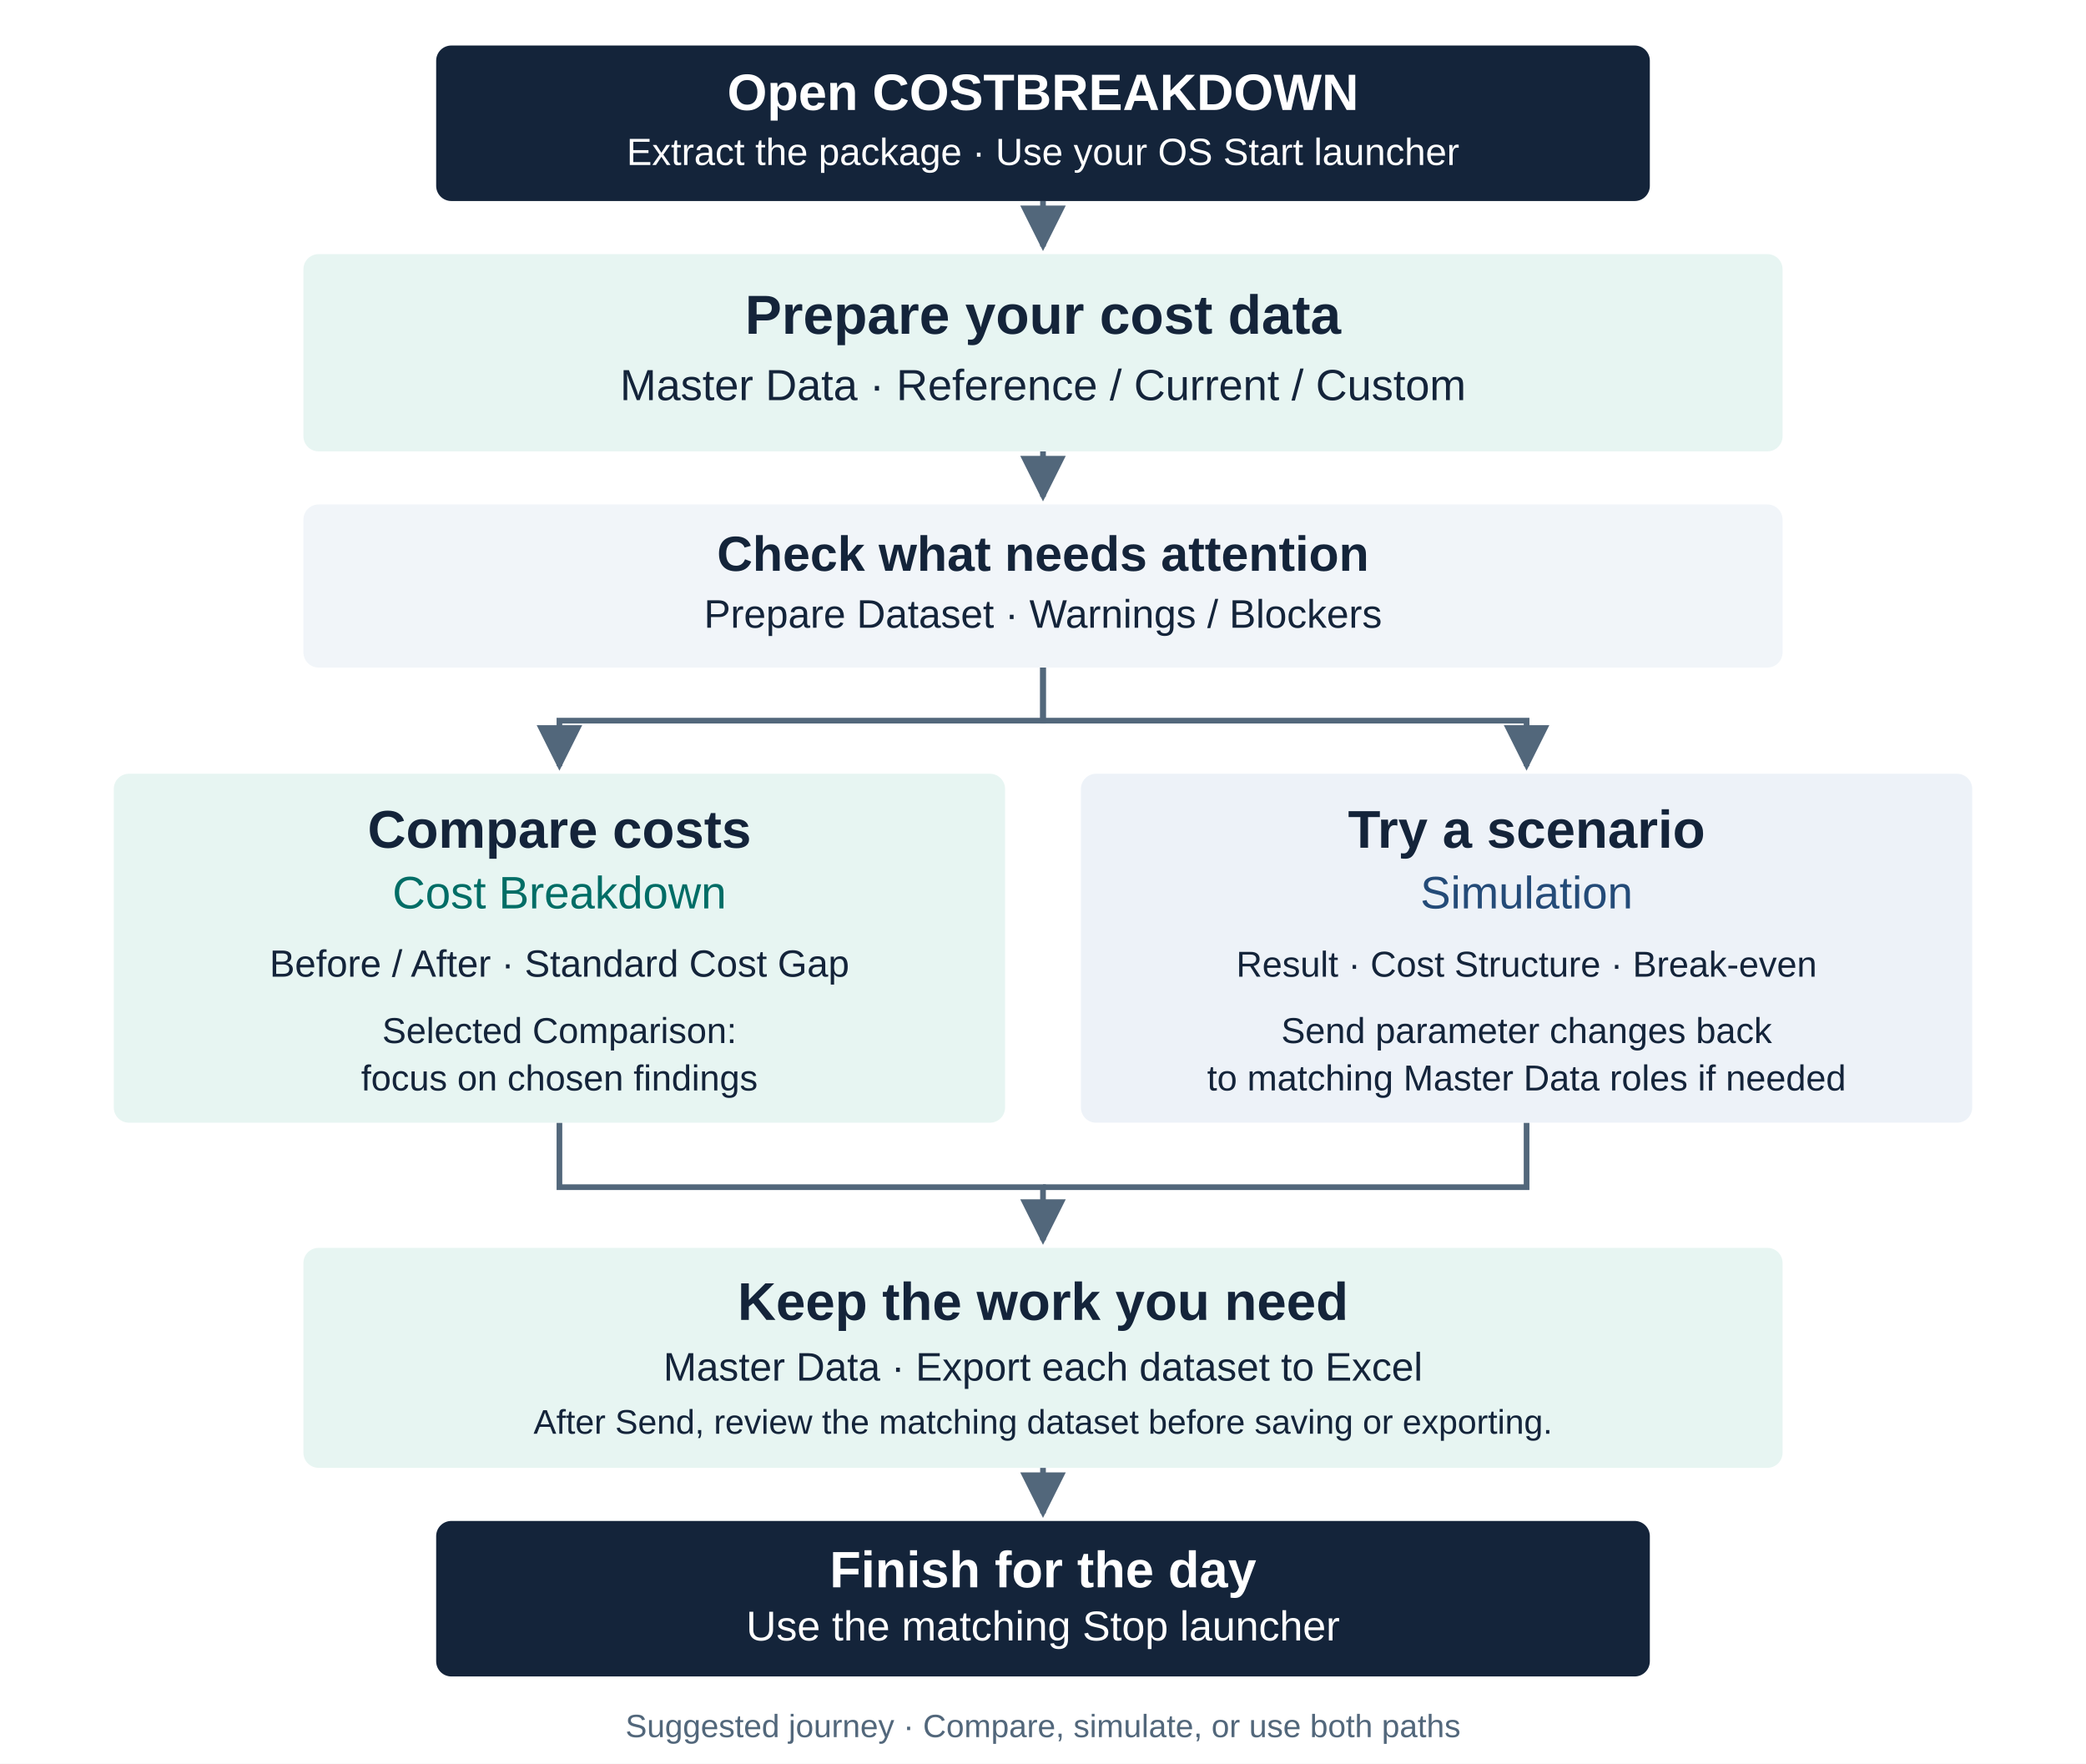
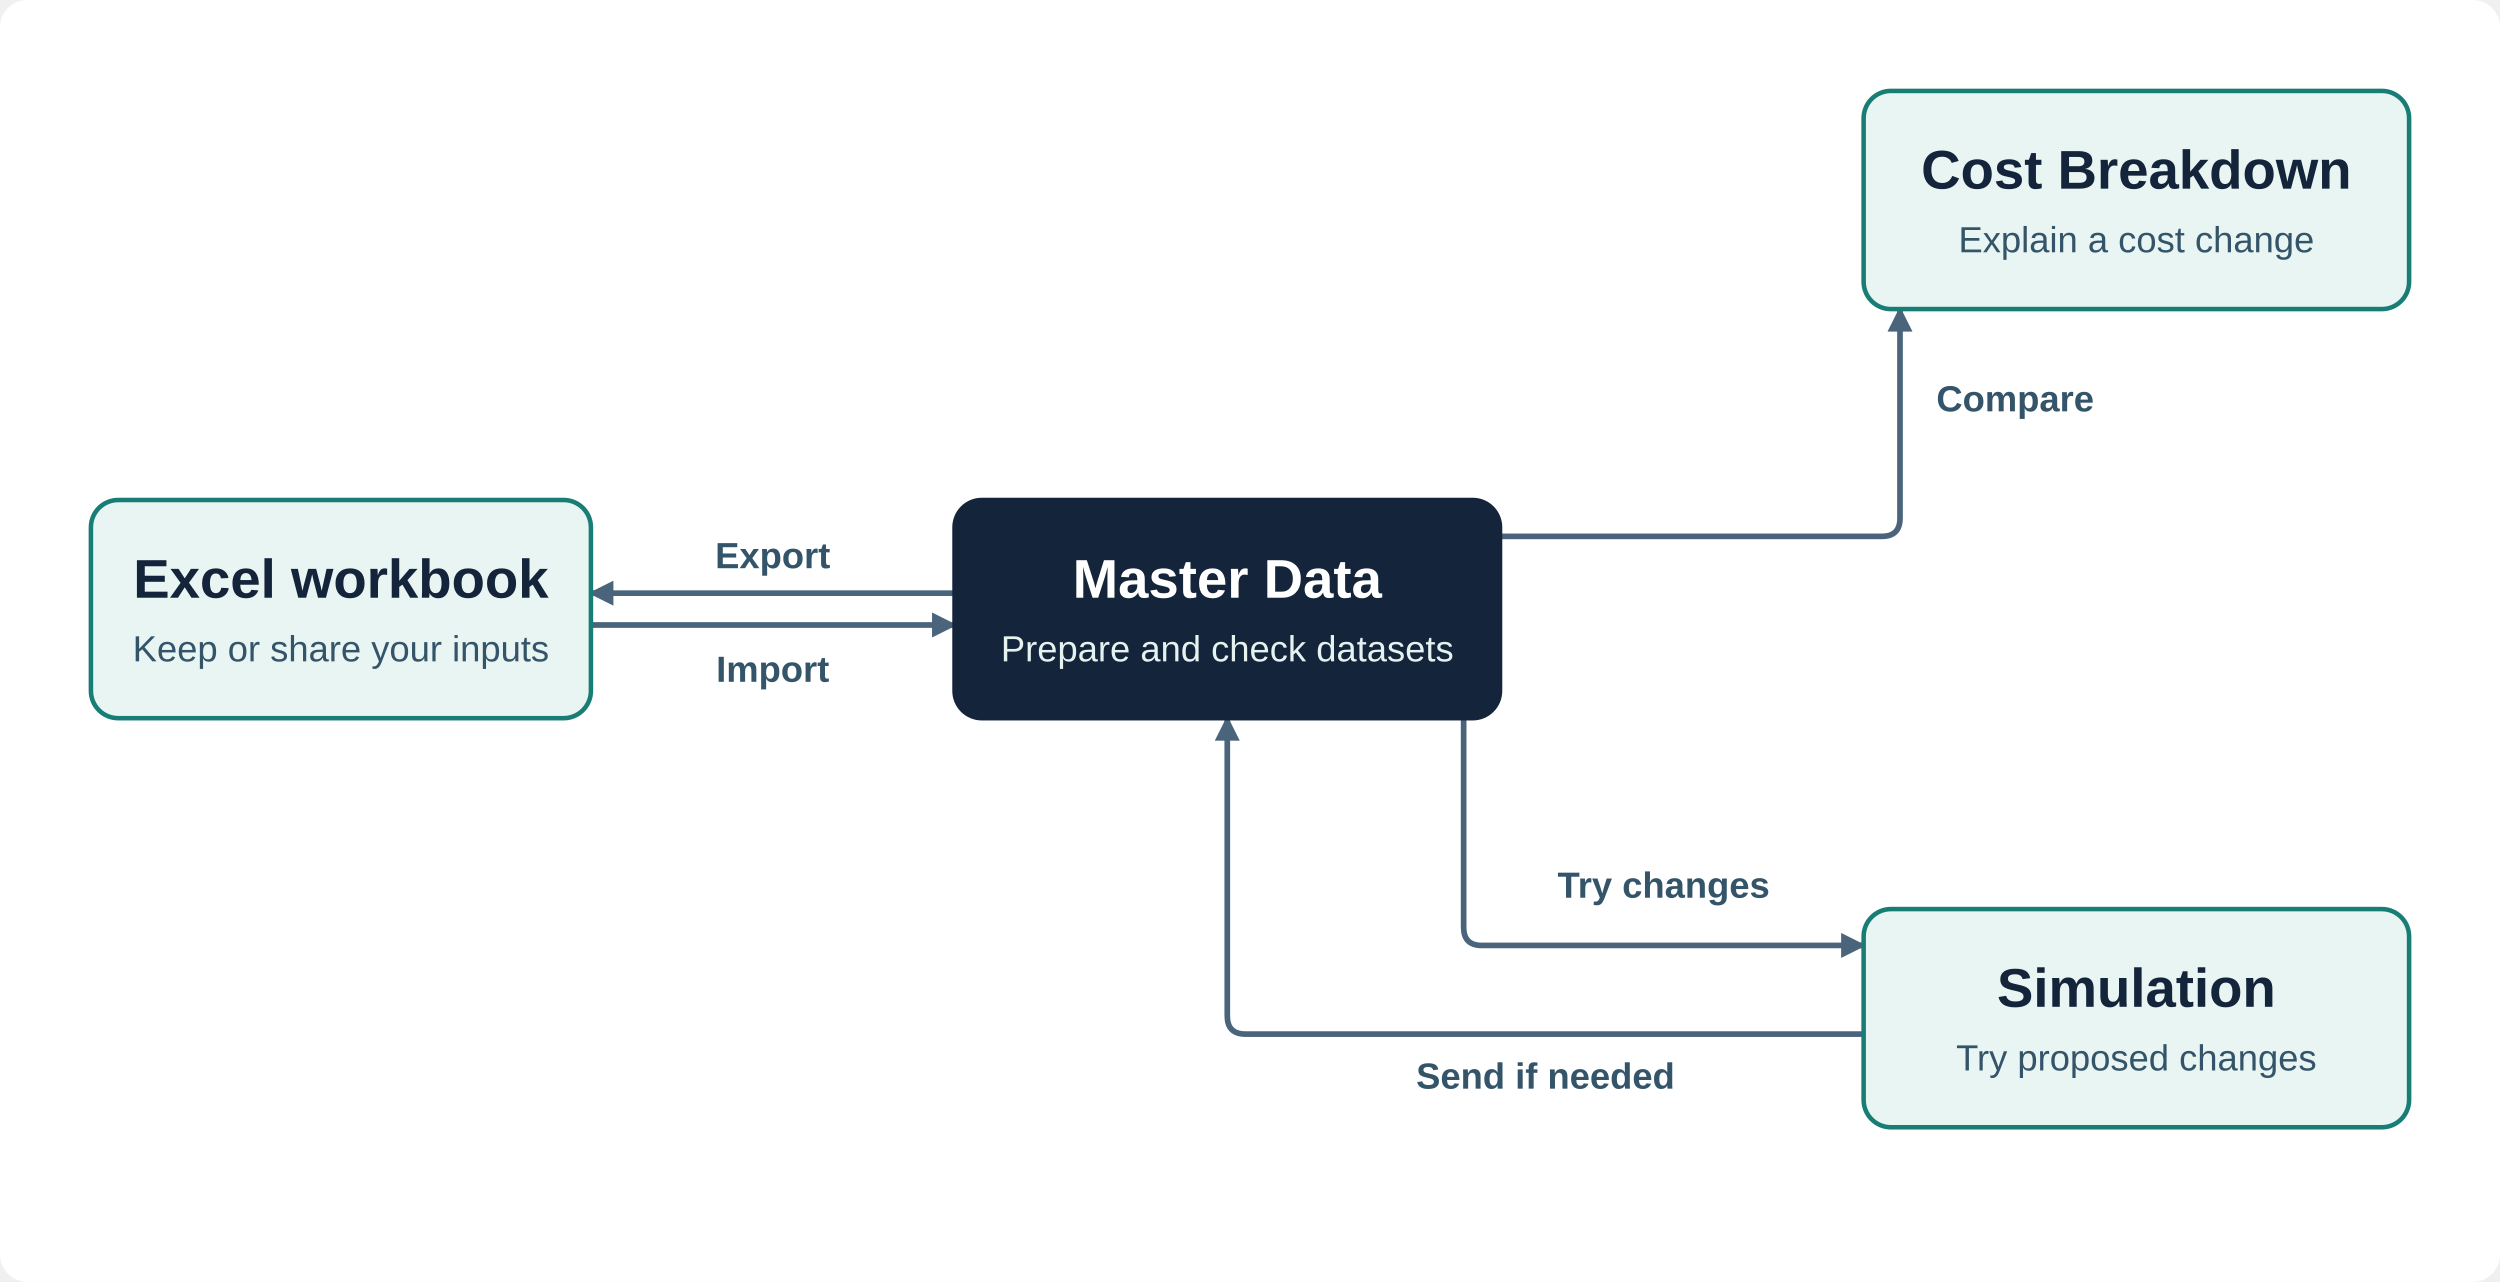
- <svg xmlns="http://www.w3.org/2000/svg" width="1100" height="930" viewBox="0 0 1100 930" role="img" aria-labelledby="title desc">
+ <svg xmlns="http://www.w3.org/2000/svg" viewBox="0 0 1100 564" width="1100" height="564" role="img" aria-labelledby="title description" font-family="Segoe UI, Arial, sans-serif">
  <defs>
-     <marker id="arrow" viewBox="0 0 10 10" refX="9" refY="5" markerWidth="8" markerHeight="8" orient="auto-start-reverse">
-       <path d="M0 0 L10 5 L0 10 Z" fill="#52677b" />
+     <marker id="arrow" viewBox="0 0 10 10" refX="9" refY="5" markerWidth="11" markerHeight="11" markerUnits="userSpaceOnUse" orient="auto-start-reverse">
+       <path d="M 0 0 L 10 5 L 0 10 Z" fill="#49647b" />
    </marker>
  </defs>
-   <rect width="1100" height="930" fill="#ffffff" />
-   <g fill="none" stroke="#52677b" stroke-width="3" marker-end="url(#arrow)">
-     <path d="M550 106 V130" />
-     <path d="M550 238 V262" />
-     <path d="M550 352 V380 H295 V404" />
-     <path d="M550 352 V380 H805 V404" />
-     <path d="M295 592 V626 H550 V654" />
-     <path d="M805 592 V626 H550" marker-end="none" />
-     <path d="M550 774 V798" />
-   </g>
-   <g font-family="Segoe UI,Arial,sans-serif" text-anchor="middle" fill="#14243a">
-     <rect x="230" y="24" width="640" height="82" rx="8" fill="#14243a" />
-     <text x="550" y="58" font-size="27" font-weight="700" fill="#ffffff">Open COSTBREAKDOWN</text>
-     <text x="550" y="87" font-size="20" fill="#ffffff">Extract the package · Use your OS Start launcher</text>
-     <rect x="160" y="134" width="780" height="104" rx="8" fill="#e7f5f2" />
-     <text x="550" y="176" font-size="29" font-weight="700">Prepare your cost data</text>
-     <text x="550" y="211" font-size="23">Master Data · Reference / Current / Custom</text>
-     <rect x="160" y="266" width="780" height="86" rx="8" fill="#f1f5f9" />
-     <text x="550" y="301" font-size="26" font-weight="700">Check what needs attention</text>
-     <text x="550" y="331" font-size="21">Prepare Dataset · Warnings / Blockers</text>
-     <rect x="60" y="408" width="470" height="184" rx="8" fill="#e7f5f2" />
-     <text x="295" y="447" font-size="28" font-weight="700">Compare costs</text>
-     <text x="295" y="479" font-size="24" fill="#006d66">Cost Breakdown</text>
-     <text x="295" y="515" font-size="20">Before / After · Standard Cost Gap</text>
-     <text x="295" y="550" font-size="19">Selected Comparison:</text>
-     <text x="295" y="575" font-size="19">focus on chosen findings</text>
-     <rect x="570" y="408" width="470" height="184" rx="8" fill="#edf2f8" />
-     <text x="805" y="447" font-size="28" font-weight="700">Try a scenario</text>
-     <text x="805" y="479" font-size="24" fill="#244b78">Simulation</text>
-     <text x="805" y="515" font-size="19">Result · Cost Structure · Break-even</text>
-     <text x="805" y="550" font-size="19">Send parameter changes back</text>
-     <text x="805" y="575" font-size="19">to matching Master Data roles if needed</text>
-     <rect x="160" y="658" width="780" height="116" rx="8" fill="#e7f5f2" />
-     <text x="550" y="696" font-size="28" font-weight="700">Keep the work you need</text>
-     <text x="550" y="728" font-size="21">Master Data · Export each dataset to Excel</text>
-     <text x="550" y="756" font-size="18">After Send, review the matching dataset before saving or exporting.</text>
-     <rect x="230" y="802" width="640" height="82" rx="8" fill="#14243a" />
-     <text x="550" y="837" font-size="27" font-weight="700" fill="#ffffff">Finish for the day</text>
-     <text x="550" y="865" font-size="22" fill="#ffffff">Use the matching Stop launcher</text>
-     <text x="550" y="916" font-size="17" fill="#52677b">Suggested journey · Compare, simulate, or use both paths</text>
-   </g>
+   <rect width="1100" height="564" fill="#ffffff" rx="12" />
+   <path d="M 260 275 L 420 275" fill="none" stroke="#49647b" stroke-width="2.5" stroke-linecap="round" stroke-linejoin="round" marker-end="url(#arrow)" />
+   <path d="M 420 261 L 260 261" fill="none" stroke="#49647b" stroke-width="2.5" stroke-linecap="round" stroke-linejoin="round" marker-end="url(#arrow)" />
+   <path d="M 660 236 L 828 236 Q 836 236 836 228 L 836 136" fill="none" stroke="#49647b" stroke-width="2.5" stroke-linecap="round" stroke-linejoin="round" marker-end="url(#arrow)" />
+   <path d="M 644 316 L 644 408 Q 644 416 652 416 L 820 416" fill="none" stroke="#49647b" stroke-width="2.5" stroke-linecap="round" stroke-linejoin="round" marker-end="url(#arrow)" />
+   <path d="M 820 455 L 548 455 Q 540 455 540 447 L 540 316" fill="none" stroke="#49647b" stroke-width="2.5" stroke-linecap="round" stroke-linejoin="round" marker-end="url(#arrow)" />
+   <rect x="40.0" y="220.0" width="220.0" height="96.0" rx="12" fill="#e8f5f2" stroke="#187d75" stroke-width="2" />
+   <text x="150.0" y="263.0" font-size="24" fill="#14243a" font-weight="600" text-anchor="middle">Excel workbook</text>
+   <text x="150.0" y="291.0" font-size="16" fill="#345469" font-weight="400" text-anchor="middle">Keep or share your inputs</text>
+   <rect x="420.0" y="220.0" width="240.0" height="96.0" rx="12" fill="#14243a" stroke="#14243a" stroke-width="2" />
+   <text x="540.0" y="263.0" font-size="24" fill="#ffffff" font-weight="600" text-anchor="middle">Master Data</text>
+   <text x="540.0" y="291.0" font-size="16" fill="#e5f2f0" font-weight="400" text-anchor="middle">Prepare and check datasets</text>
+   <rect x="820.0" y="40.0" width="240.0" height="96.0" rx="12" fill="#e8f5f2" stroke="#187d75" stroke-width="2" />
+   <text x="940.0" y="83.0" font-size="24" fill="#14243a" font-weight="600" text-anchor="middle">Cost Breakdown</text>
+   <text x="940.0" y="111.0" font-size="16" fill="#345469" font-weight="400" text-anchor="middle">Explain a cost change</text>
+   <rect x="820.0" y="400.0" width="240.0" height="96.0" rx="12" fill="#e8f5f2" stroke="#187d75" stroke-width="2" />
+   <text x="940.0" y="443.0" font-size="24" fill="#14243a" font-weight="600" text-anchor="middle">Simulation</text>
+   <text x="940.0" y="471.0" font-size="16" fill="#345469" font-weight="400" text-anchor="middle">Try proposed changes</text>
+   <text x="340.0" y="300.0" font-size="16" fill="#345469" font-weight="600" text-anchor="middle">Import</text>
+   <text x="340.0" y="250.0" font-size="16" fill="#345469" font-weight="600" text-anchor="middle">Export</text>
+   <text x="852.0" y="181.0" font-size="16" fill="#345469" font-weight="600" text-anchor="start">Compare</text>
+   <text x="732.0" y="395.0" font-size="16" fill="#345469" font-weight="600" text-anchor="middle">Try changes</text>
+   <text x="680.0" y="479.0" font-size="16" fill="#345469" font-weight="600" text-anchor="middle">Send if needed</text>
</svg>
